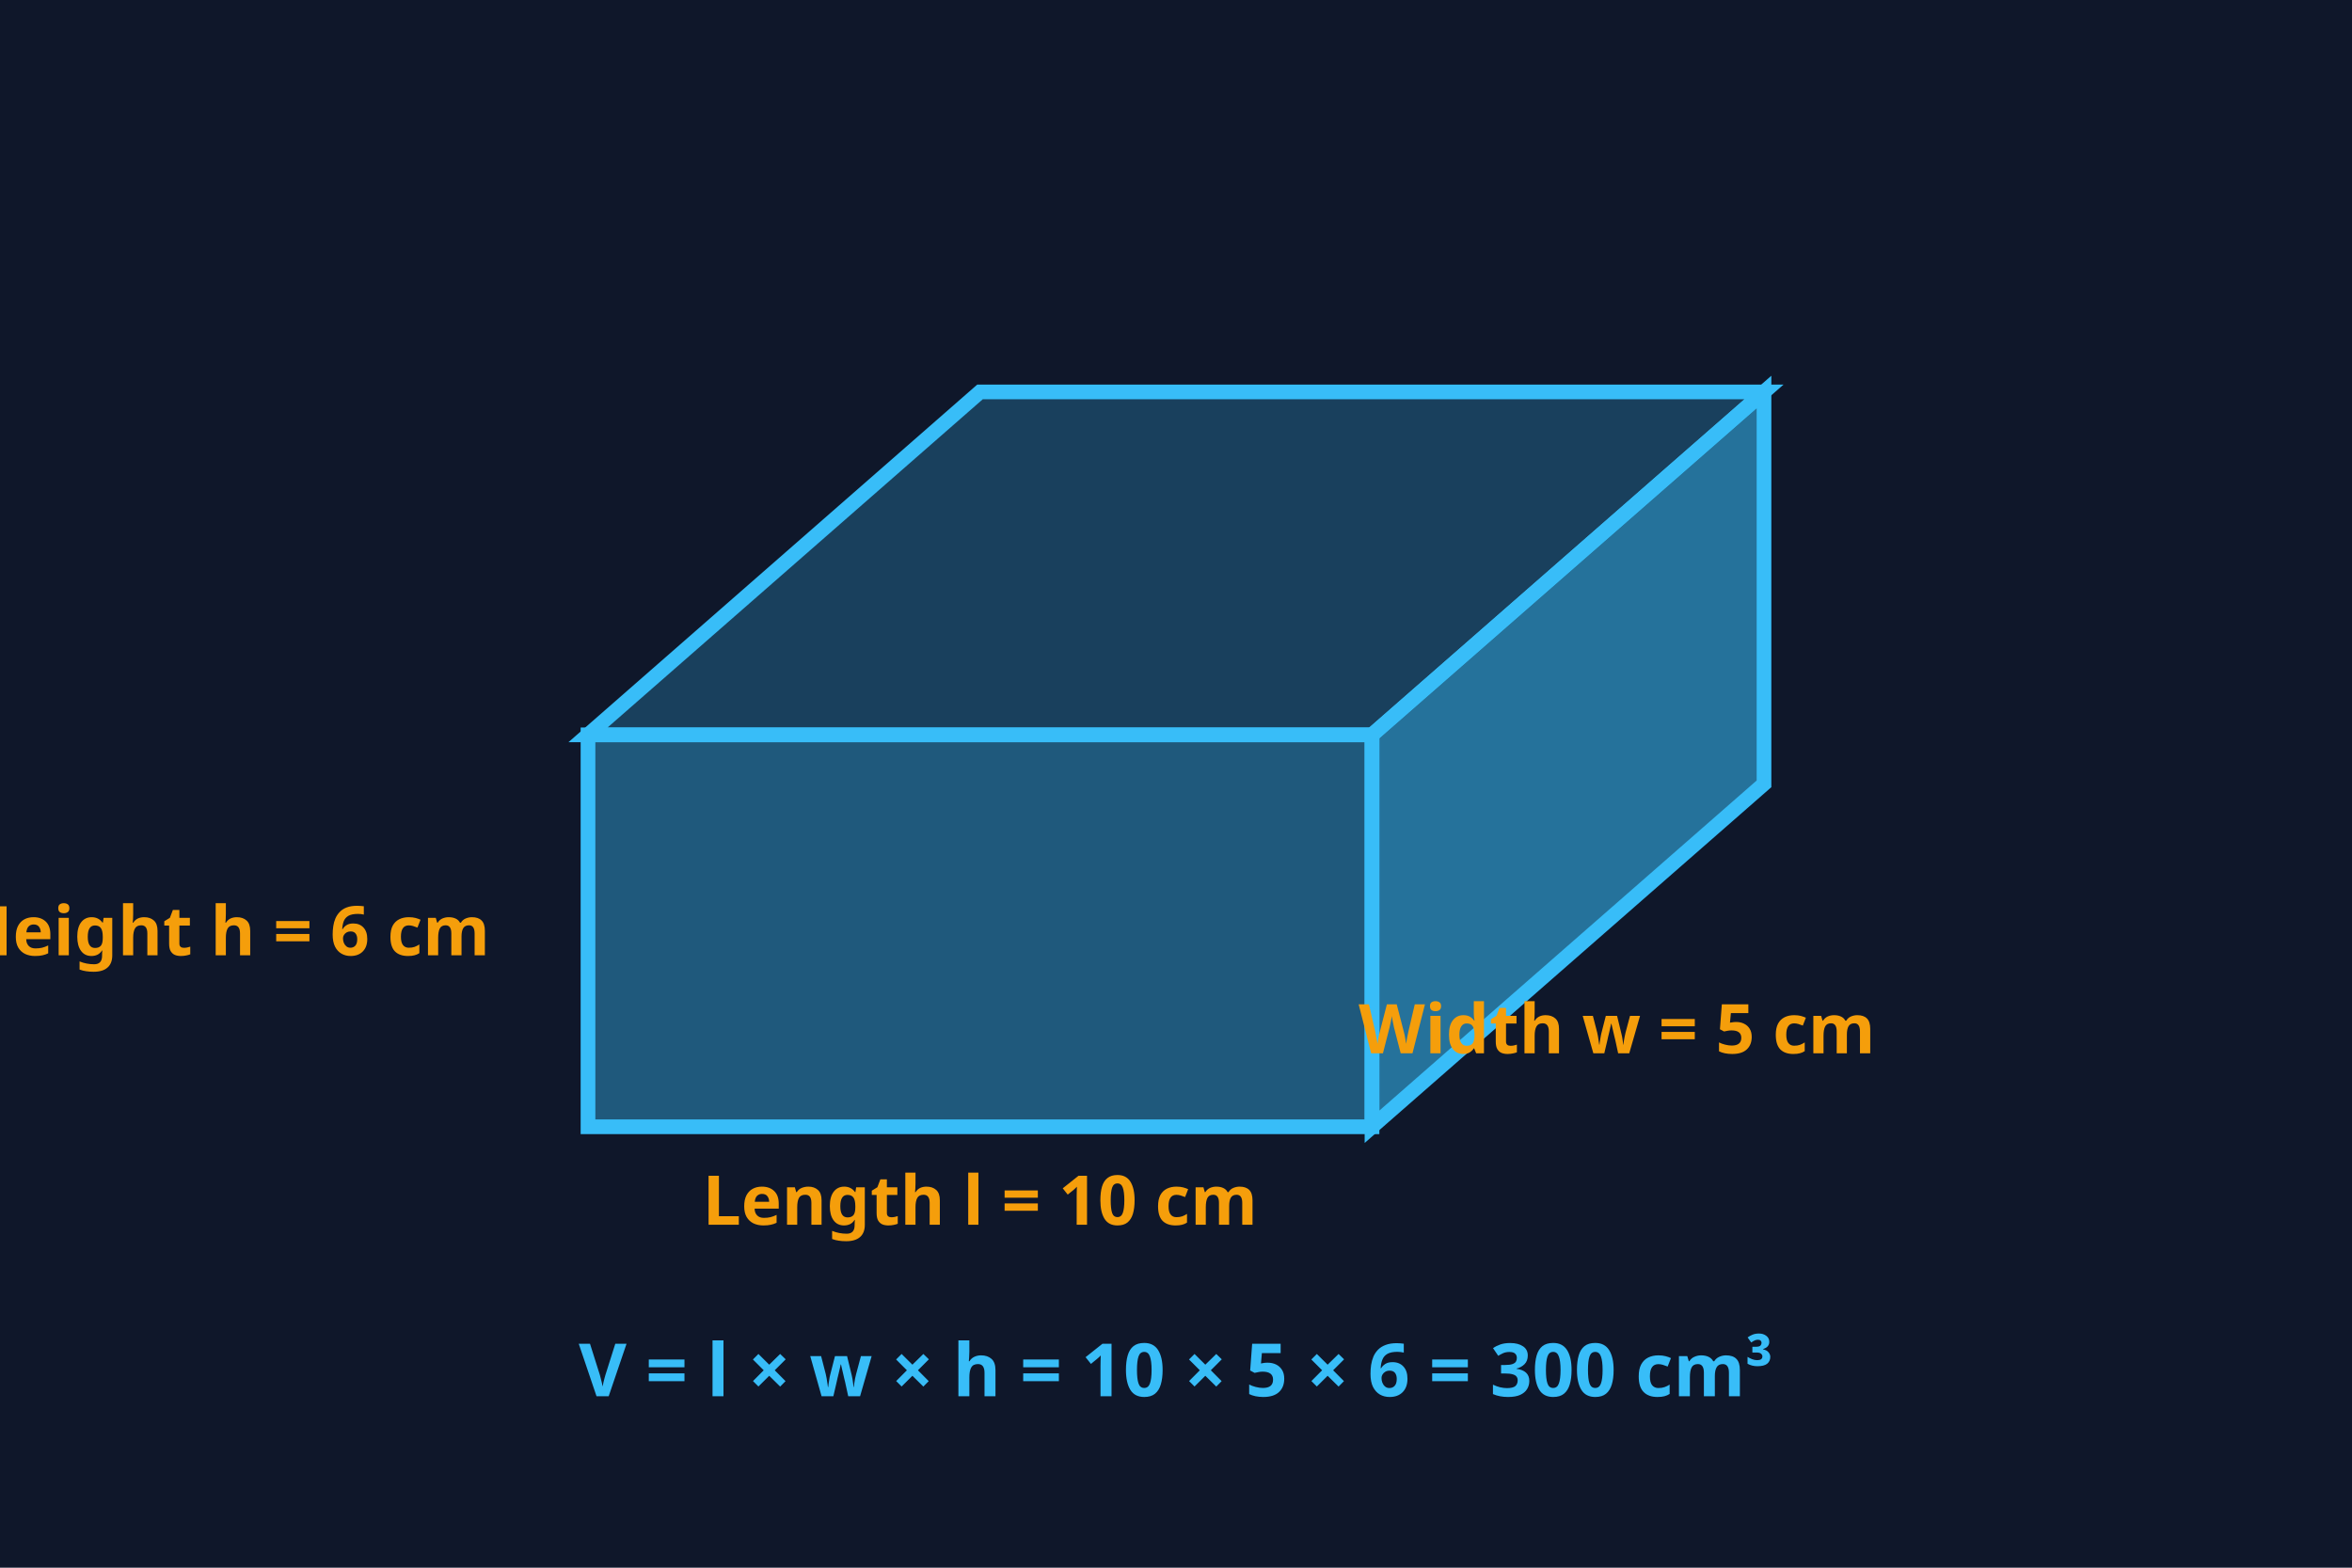
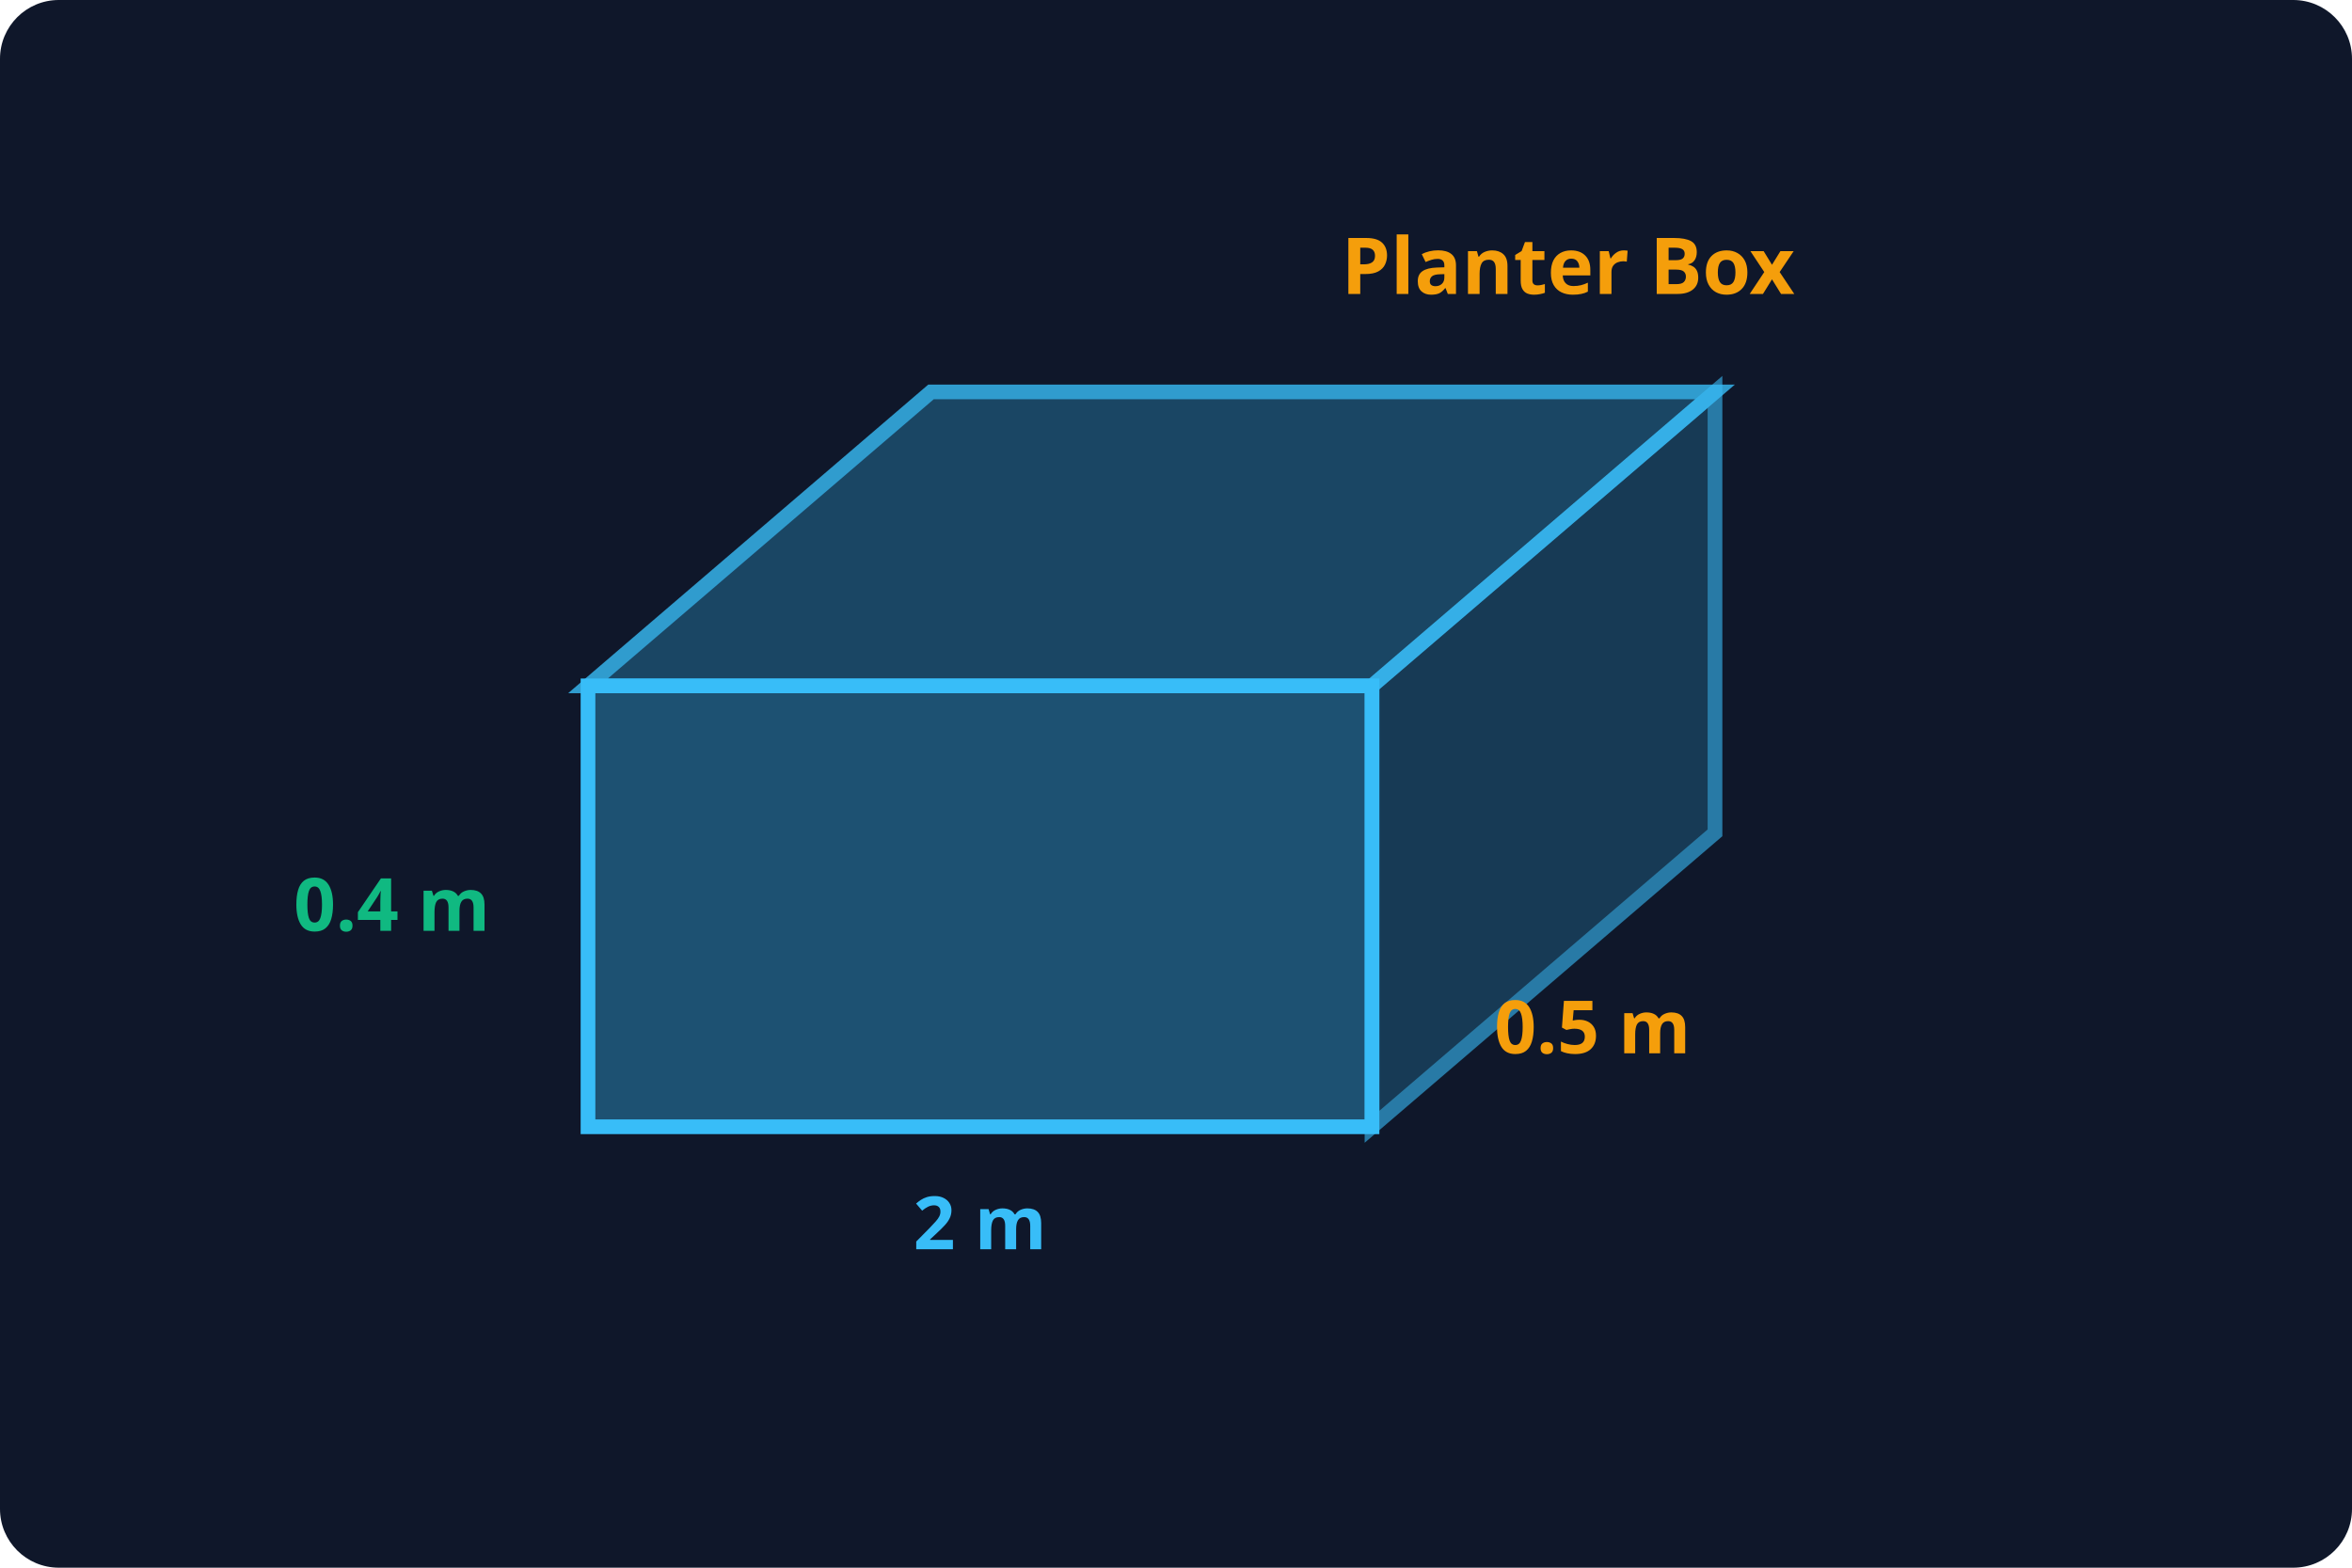
<svg xmlns="http://www.w3.org/2000/svg" width="480" height="320" viewBox="0 0 480 320">
  <defs>
    <marker id="arrow" viewBox="0 0 10 10" refX="5" refY="5" markerWidth="6" markerHeight="6" orient="auto-start-reverse">
      <path d="M 0 0 L 10 5 L 0 10 z" fill="#f59e0b" />
    </marker>
  </defs>
-   <rect width="100%" height="100%" fill="#0f172a" />
-   <g transform="translate(100, 30)">
-     <polygon points="20,120 180,120 180,200 20,200" fill="rgba(56, 189, 248, 0.4)" stroke="#38bdf8" stroke-width="3" />
-     <polygon points="20,120 100,50 260,50 180,120" fill="rgba(56, 189, 248, 0.25)" stroke="#38bdf8" stroke-width="3" />
-     <polygon points="180,120 260,50 260,130 180,200" fill="rgba(56, 189, 248, 0.55)" stroke="#38bdf8" stroke-width="3" />
-     <text x="100" y="220" text-anchor="middle" font-family="sans-serif" font-size="14" fill="#f59e0b" font-weight="bold">Length l = 10 cm</text>
-     <text x="230" y="185" text-anchor="middle" font-family="sans-serif" font-size="14" fill="#f59e0b" font-weight="bold">Width w = 5 cm</text>
-     <text x="0" y="165" text-anchor="end" font-family="sans-serif" font-size="14" fill="#f59e0b" font-weight="bold">Height h = 6 cm</text>
-     <text x="140" y="255" text-anchor="middle" font-family="sans-serif" font-size="15" fill="#38bdf8" font-weight="bold">V = l × w × h = 10 × 5 × 6 = 300 cm³</text>
+   <rect width="100%" height="100%" fill="#0f172a" rx="12" />
+   <g transform="translate(80, 30)">
+     <text x="240" y="30" text-anchor="middle" font-family="sans-serif" font-size="16" fill="#f59e0b" font-weight="bold">Planter Box</text>
+     <polygon points="40,110 200,110 200,200 40,200" fill="rgba(56, 189, 248, 0.35)" stroke="#38bdf8" stroke-width="3" />
+     <polygon points="40,110 110,50 270,50 200,110" fill="rgba(56, 189, 248, 0.35)" stroke="#38bdf8" stroke-width="3" opacity="0.8" />
+     <polygon points="200,110 270,50 270,140 200,200" fill="rgba(56, 189, 248, 0.35)" stroke="#38bdf8" stroke-width="3" opacity="0.6" />
+     <text x="120" y="225" text-anchor="middle" font-family="sans-serif" font-size="15" fill="#38bdf8" font-weight="bold">2 m</text>
+     <text x="245" y="185" text-anchor="middle" font-family="sans-serif" font-size="15" fill="#f59e0b" font-weight="bold">0.5 m</text>
+     <text x="20" y="160" text-anchor="end" font-family="sans-serif" font-size="15" fill="#10b981" font-weight="bold">0.4 m</text>
  </g>
</svg>
